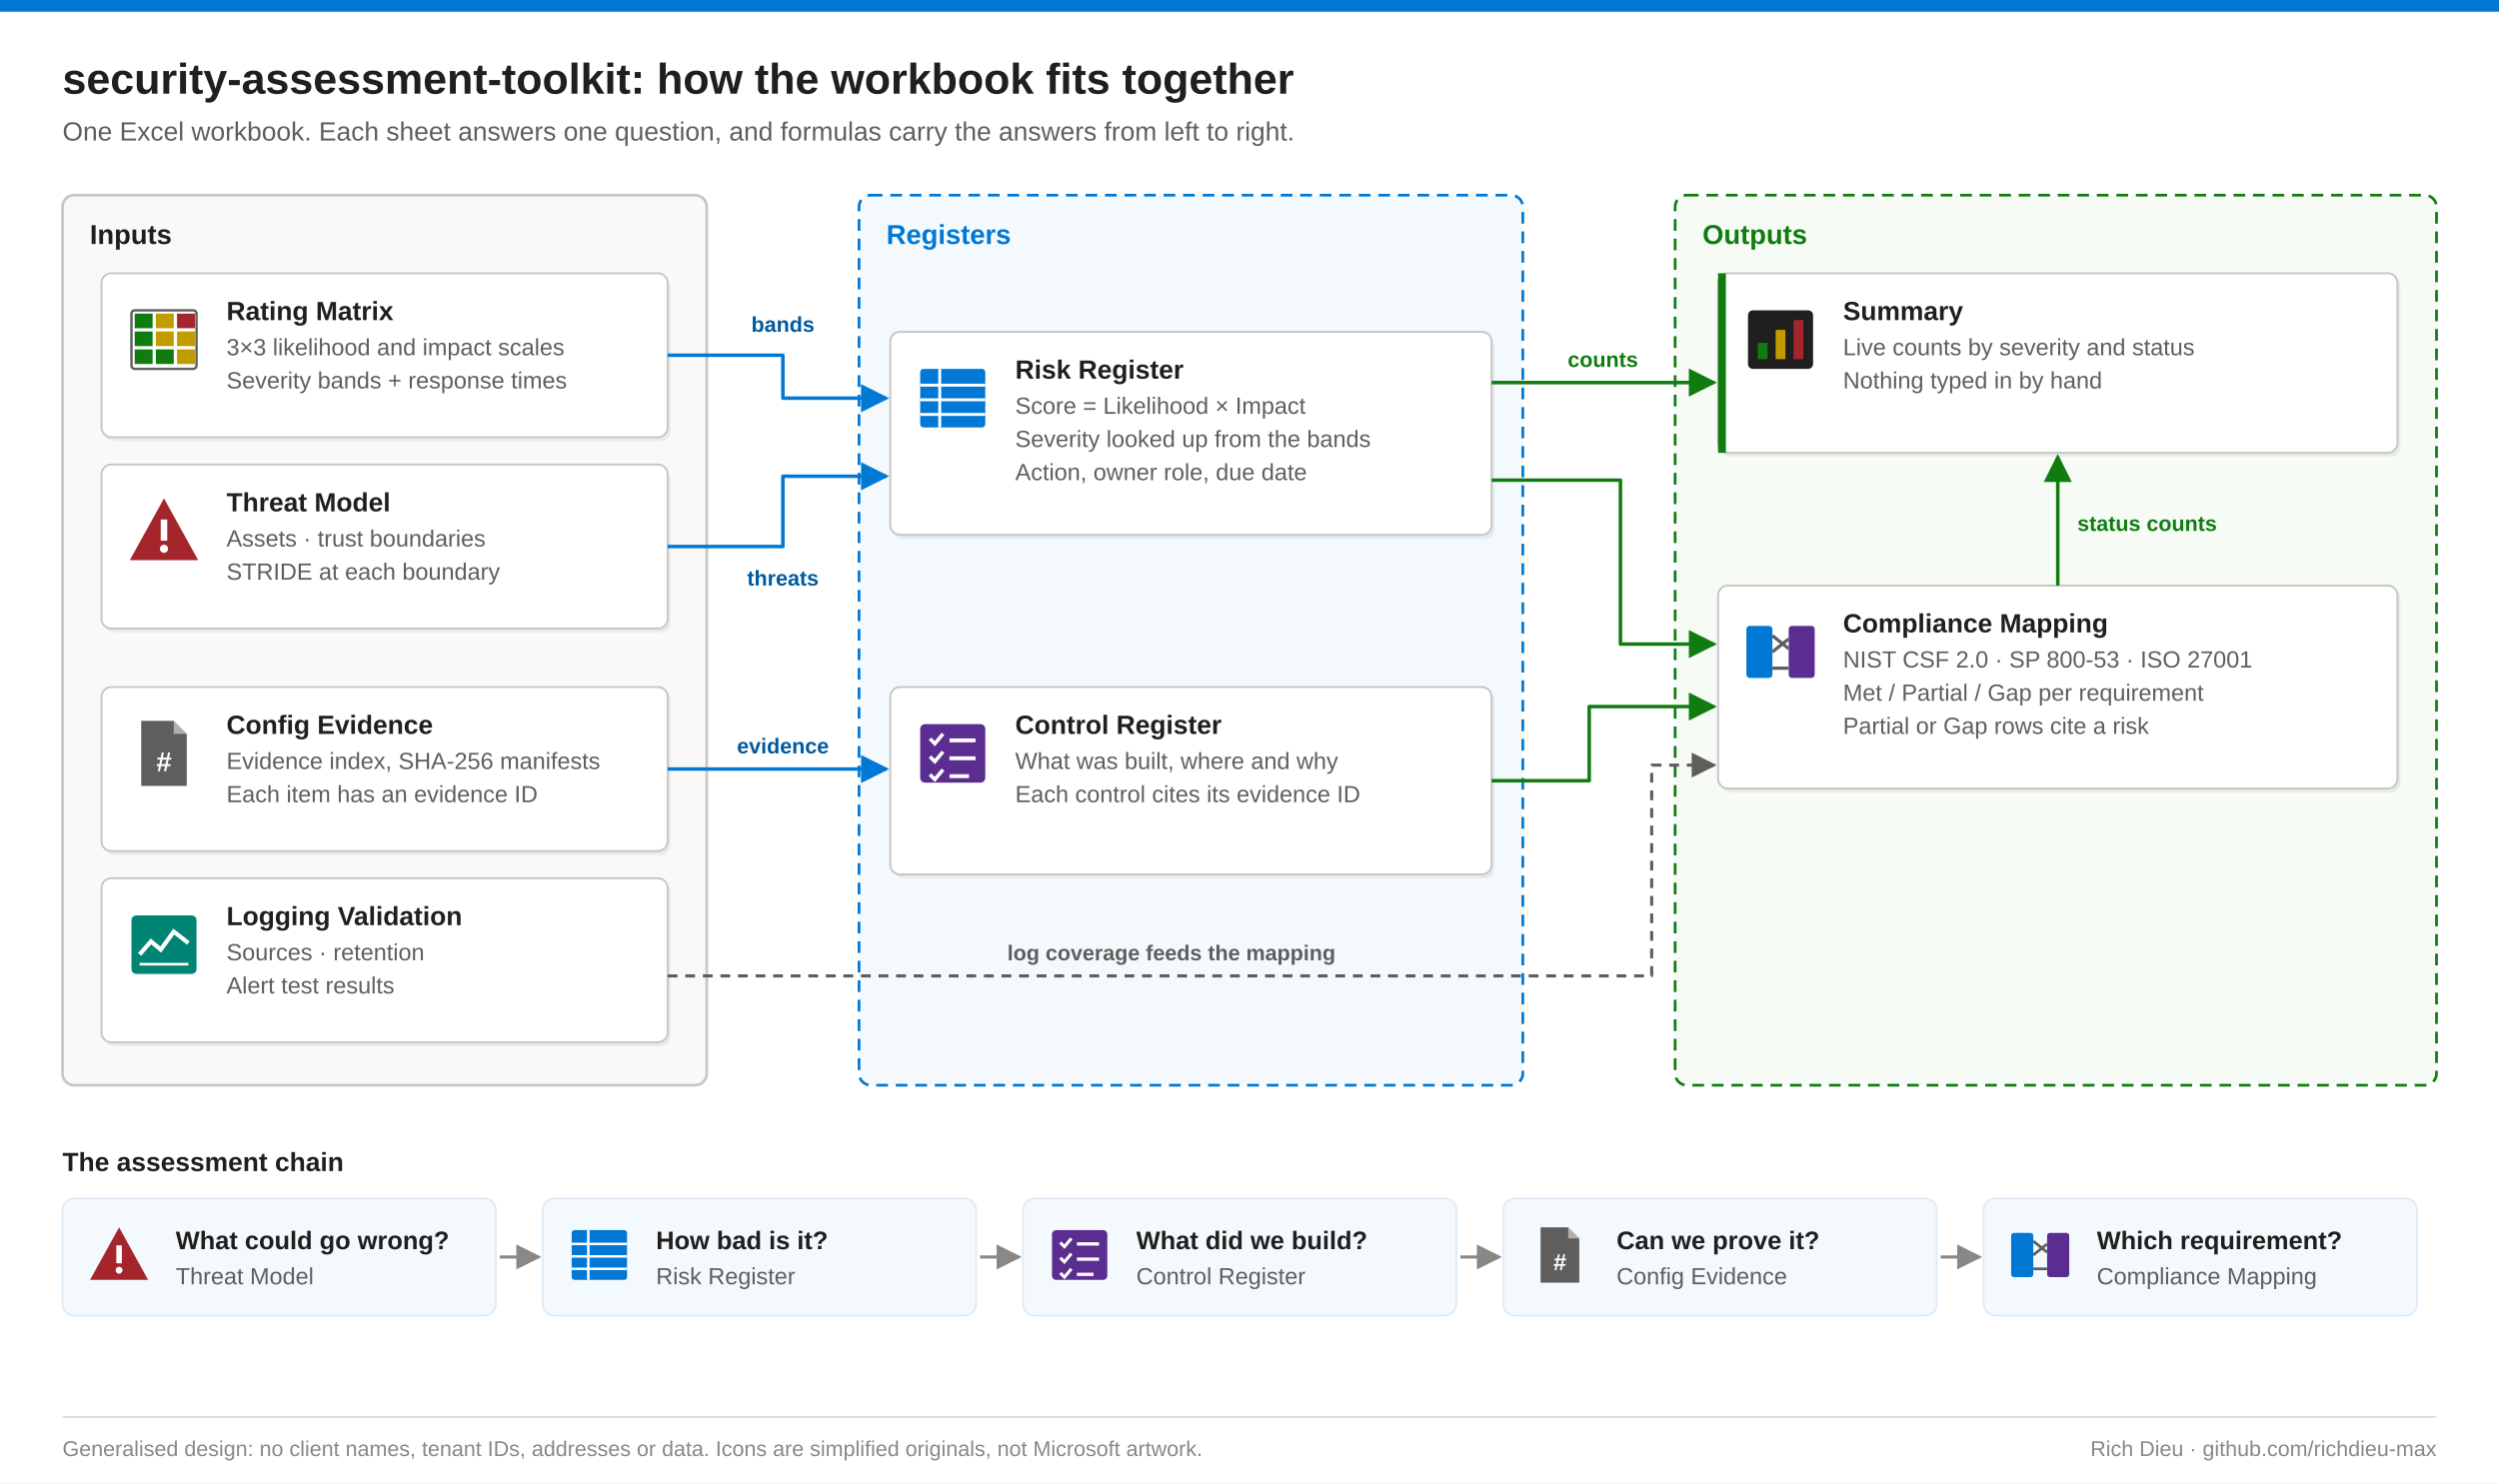
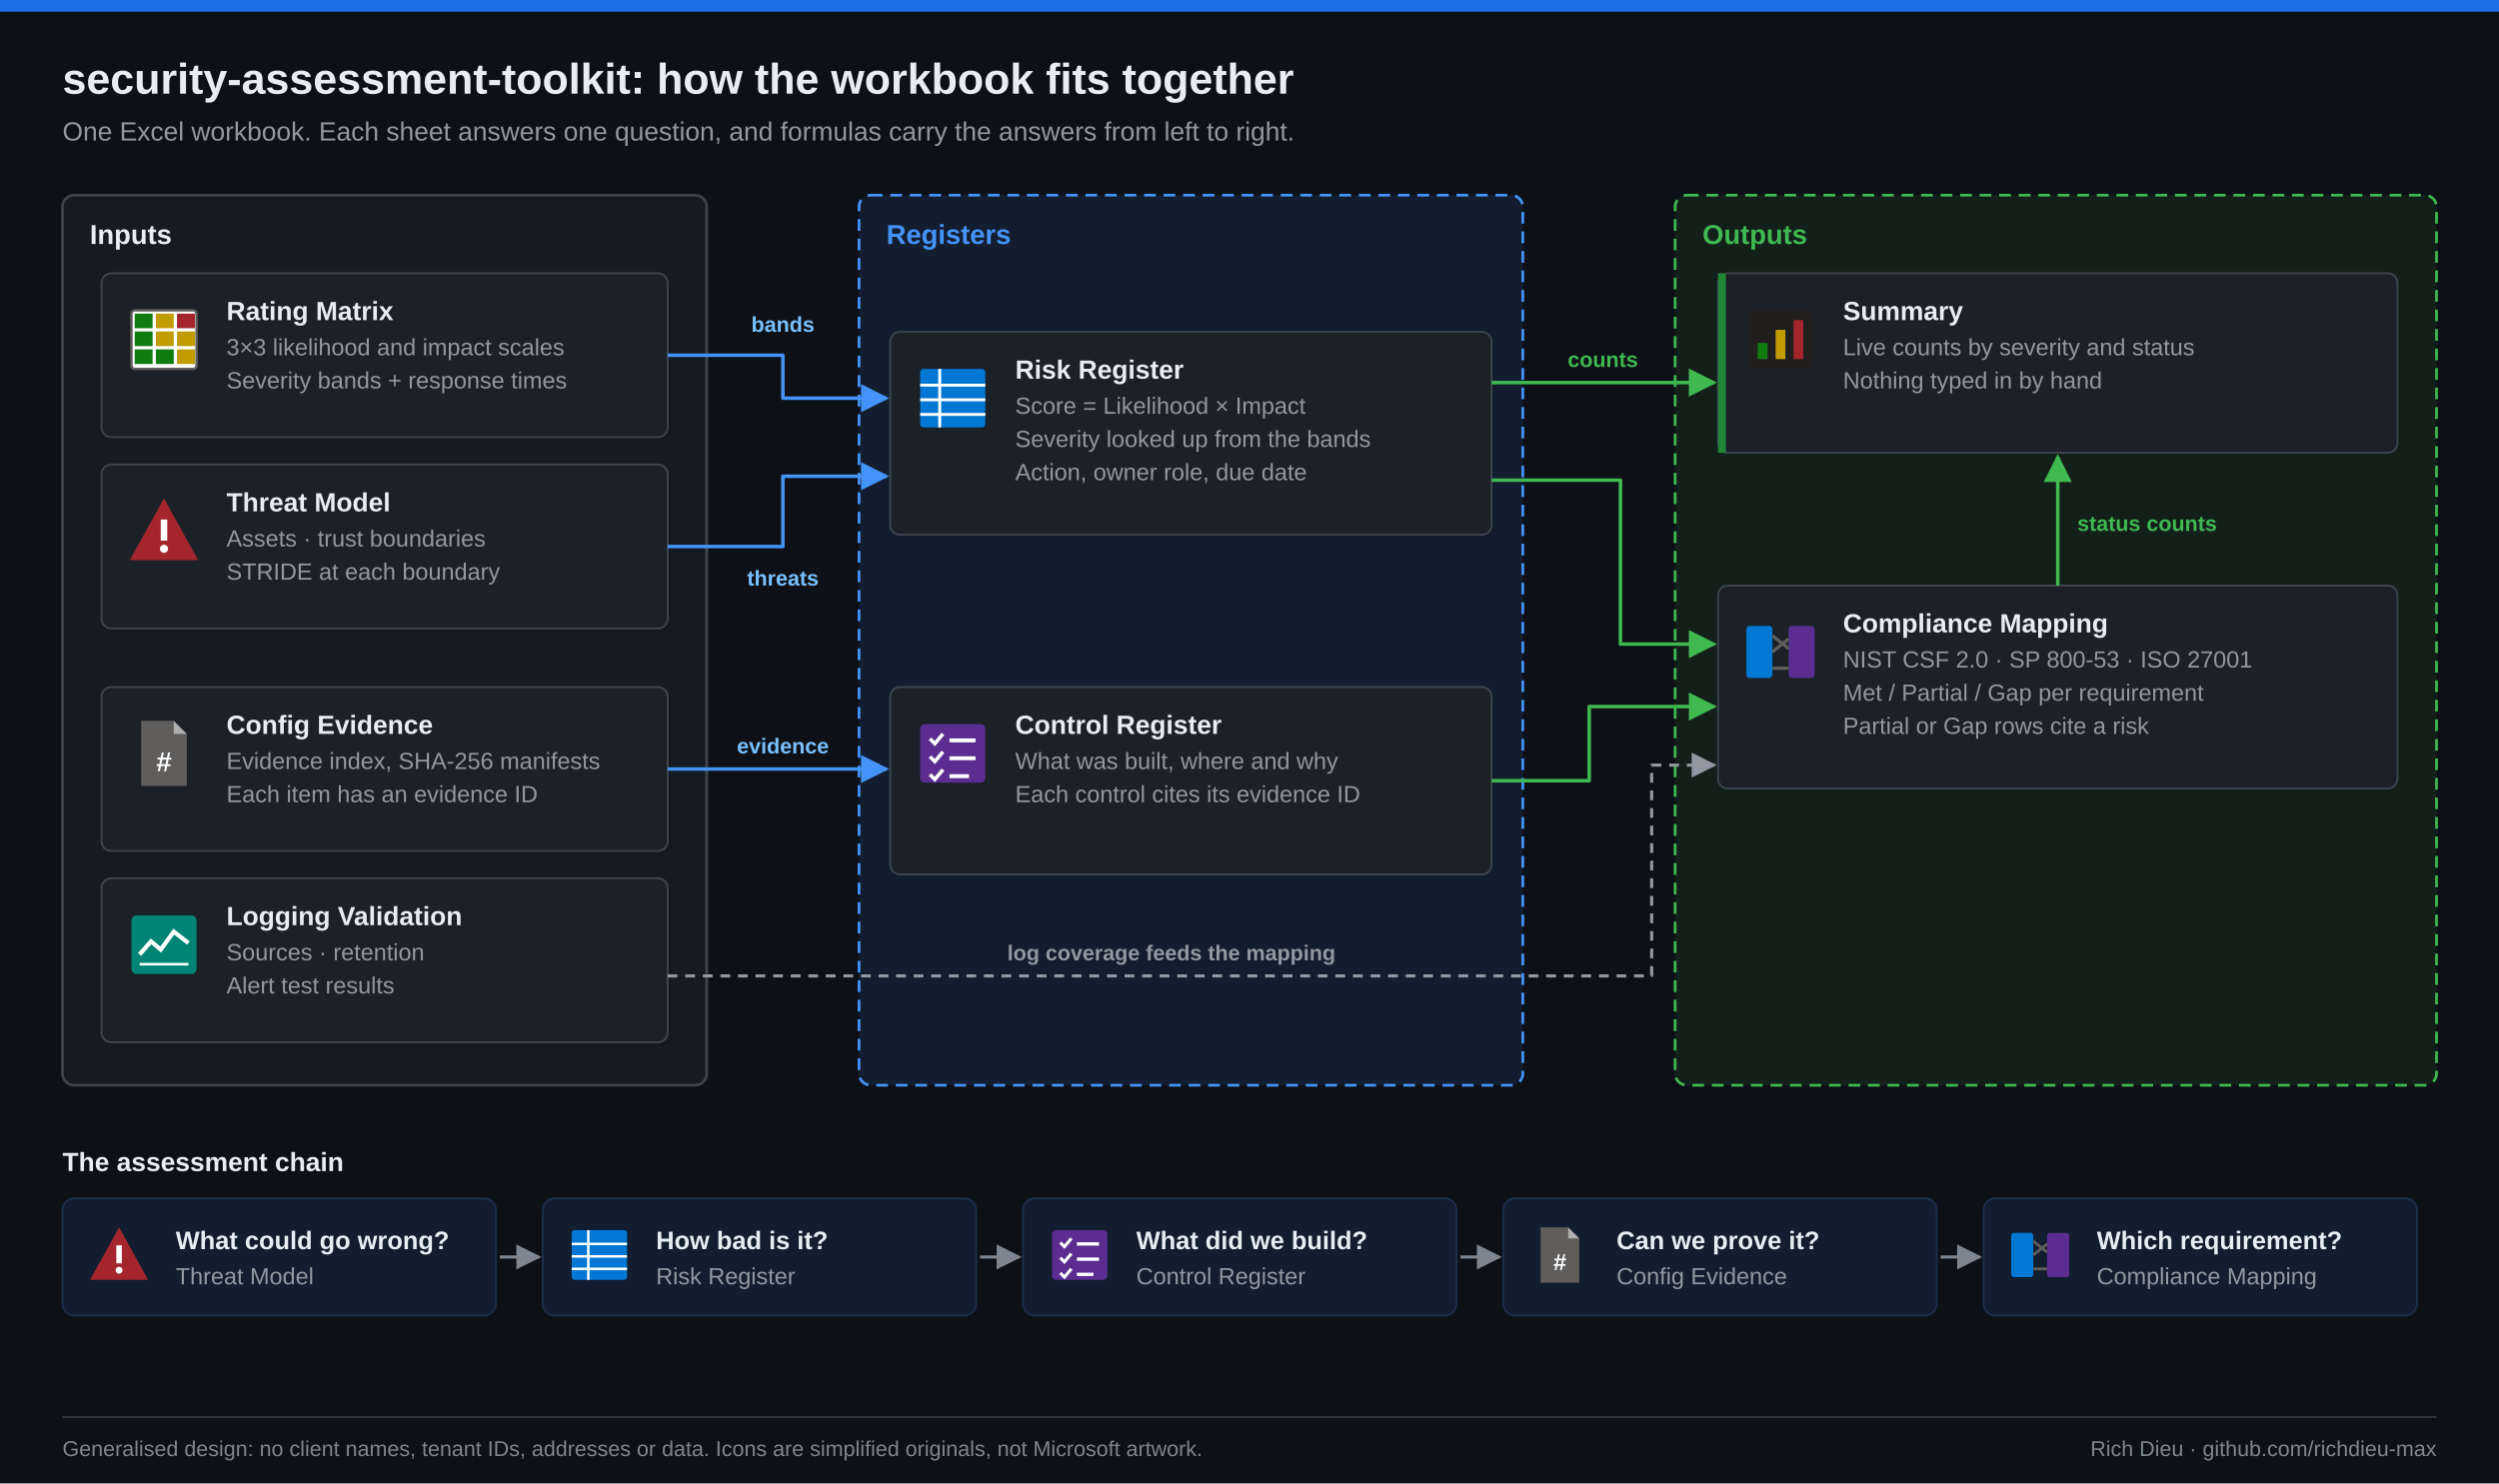
<svg xmlns="http://www.w3.org/2000/svg" viewBox="0 0 1280 760" width="1280" height="760" role="img" aria-label="security-assessment-toolkit: how the workbook fits together">
  <defs>
    <marker id="m8A8886" viewBox="0 0 10 10" refX="9" refY="5" markerWidth="8" markerHeight="8" orient="auto">
-       <path d="M0,0 L10,5 L0,10 z" fill="#8A8886" />
+       <path d="M0,0 L10,5 L0,10 z" fill="#7D8590" />
    </marker>
    <marker id="m8A8886s" viewBox="0 0 10 10" refX="1" refY="5" markerWidth="8" markerHeight="8" orient="auto">
-       <path d="M10,0 L0,5 L10,10 z" fill="#8A8886" />
+       <path d="M10,0 L0,5 L10,10 z" fill="#7D8590" />
    </marker>
    <marker id="m0078D4" viewBox="0 0 10 10" refX="9" refY="5" markerWidth="8" markerHeight="8" orient="auto">
-       <path d="M0,0 L10,5 L0,10 z" fill="#0078D4" />
+       <path d="M0,0 L10,5 L0,10 z" fill="#4493F8" />
    </marker>
    <marker id="m0078D4s" viewBox="0 0 10 10" refX="1" refY="5" markerWidth="8" markerHeight="8" orient="auto">
-       <path d="M10,0 L0,5 L10,10 z" fill="#0078D4" />
+       <path d="M10,0 L0,5 L10,10 z" fill="#4493F8" />
    </marker>
    <marker id="m107C10" viewBox="0 0 10 10" refX="9" refY="5" markerWidth="8" markerHeight="8" orient="auto">
-       <path d="M0,0 L10,5 L0,10 z" fill="#107C10" />
+       <path d="M0,0 L10,5 L0,10 z" fill="#3FB950" />
    </marker>
    <marker id="m107C10s" viewBox="0 0 10 10" refX="1" refY="5" markerWidth="8" markerHeight="8" orient="auto">
-       <path d="M10,0 L0,5 L10,10 z" fill="#107C10" />
+       <path d="M10,0 L0,5 L10,10 z" fill="#3FB950" />
    </marker>
    <marker id="m605E5C" viewBox="0 0 10 10" refX="9" refY="5" markerWidth="8" markerHeight="8" orient="auto">
-       <path d="M0,0 L10,5 L0,10 z" fill="#605E5C" />
+       <path d="M0,0 L10,5 L0,10 z" fill="#9198A1" />
    </marker>
    <marker id="m605E5Cs" viewBox="0 0 10 10" refX="1" refY="5" markerWidth="8" markerHeight="8" orient="auto">
-       <path d="M10,0 L0,5 L10,10 z" fill="#605E5C" />
+       <path d="M10,0 L0,5 L10,10 z" fill="#9198A1" />
    </marker>
  </defs>
-   <rect width="1280" height="760" fill="#fff" />
-   <rect x="0" y="0" width="1280" height="6" fill="#0078D4" />
-   <text x="32" y="48" font-family="'Segoe UI', 'Segoe UI Web', -apple-system, BlinkMacSystemFont, 'Helvetica Neue', Arial, sans-serif" font-size="22" font-weight="600" fill="#201F1E">security-assessment-toolkit: how the workbook fits together</text>
-   <text x="32" y="72" font-family="'Segoe UI', 'Segoe UI Web', -apple-system, BlinkMacSystemFont, 'Helvetica Neue', Arial, sans-serif" font-size="13.5" fill="#605E5C">One Excel workbook. Each sheet answers one question, and formulas carry the answers from left to right.</text>
-   <rect x="32" y="100" width="330" height="456" rx="6" fill="#FAF9F8" stroke="#C8C6C4" stroke-width="1.4" />
-   <text x="46" y="125" font-family="'Segoe UI', 'Segoe UI Web', -apple-system, BlinkMacSystemFont, 'Helvetica Neue', Arial, sans-serif" font-size="14" font-weight="600" fill="#201F1E" text-anchor="start">Inputs</text>
-   <rect x="440" y="100" width="340" height="456" rx="6" fill="#F3F9FD" stroke="#0078D4" stroke-width="1.4" stroke-dasharray="6 4" />
-   <text x="454" y="125" font-family="'Segoe UI', 'Segoe UI Web', -apple-system, BlinkMacSystemFont, 'Helvetica Neue', Arial, sans-serif" font-size="14" font-weight="600" fill="#0078D4" text-anchor="start">Registers</text>
-   <rect x="858" y="100" width="390" height="456" rx="6" fill="#F6FBF6" stroke="#107C10" stroke-width="1.4" stroke-dasharray="6 4" />
-   <text x="872" y="125" font-family="'Segoe UI', 'Segoe UI Web', -apple-system, BlinkMacSystemFont, 'Helvetica Neue', Arial, sans-serif" font-size="14" font-weight="600" fill="#107C10" text-anchor="start">Outputs</text>
+   <rect width="1280" height="760" fill="#0D1117" />
+   <rect x="0" y="0" width="1280" height="6" fill="#1F6FEB" />
+   <text x="32" y="48" font-family="'Segoe UI', 'Segoe UI Web', -apple-system, BlinkMacSystemFont, 'Helvetica Neue', Arial, sans-serif" font-size="22" font-weight="600" fill="#E6EDF3">security-assessment-toolkit: how the workbook fits together</text>
+   <text x="32" y="72" font-family="'Segoe UI', 'Segoe UI Web', -apple-system, BlinkMacSystemFont, 'Helvetica Neue', Arial, sans-serif" font-size="13.5" fill="#9198A1">One Excel workbook. Each sheet answers one question, and formulas carry the answers from left to right.</text>
+   <rect x="32" y="100" width="330" height="456" rx="6" fill="#151B23" stroke="#3D444D" stroke-width="1.4" />
+   <text x="46" y="125" font-family="'Segoe UI', 'Segoe UI Web', -apple-system, BlinkMacSystemFont, 'Helvetica Neue', Arial, sans-serif" font-size="14" font-weight="600" fill="#E6EDF3" text-anchor="start">Inputs</text>
+   <rect x="440" y="100" width="340" height="456" rx="6" fill="#121D2F" stroke="#4493F8" stroke-width="1.4" stroke-dasharray="6 4" />
+   <text x="454" y="125" font-family="'Segoe UI', 'Segoe UI Web', -apple-system, BlinkMacSystemFont, 'Helvetica Neue', Arial, sans-serif" font-size="14" font-weight="600" fill="#4493F8" text-anchor="start">Registers</text>
+   <rect x="858" y="100" width="390" height="456" rx="6" fill="#13201A" stroke="#3FB950" stroke-width="1.4" stroke-dasharray="6 4" />
+   <text x="872" y="125" font-family="'Segoe UI', 'Segoe UI Web', -apple-system, BlinkMacSystemFont, 'Helvetica Neue', Arial, sans-serif" font-size="14" font-weight="600" fill="#3FB950" text-anchor="start">Outputs</text>
  <rect x="53.5" y="142" width="290" height="84" rx="5" fill="#000" opacity="0.06" />
-   <rect x="52" y="140" width="290" height="84" rx="5" fill="#fff" stroke="#C8C6C4" stroke-width="1" />
+   <rect x="52" y="140" width="290" height="84" rx="5" fill="#1C2128" stroke="#3D444D" stroke-width="1" />
  <rect x="53.5" y="240" width="290" height="84" rx="5" fill="#000" opacity="0.06" />
-   <rect x="52" y="238" width="290" height="84" rx="5" fill="#fff" stroke="#C8C6C4" stroke-width="1" />
+   <rect x="52" y="238" width="290" height="84" rx="5" fill="#1C2128" stroke="#3D444D" stroke-width="1" />
  <rect x="53.5" y="354" width="290" height="84" rx="5" fill="#000" opacity="0.06" />
-   <rect x="52" y="352" width="290" height="84" rx="5" fill="#fff" stroke="#C8C6C4" stroke-width="1" />
+   <rect x="52" y="352" width="290" height="84" rx="5" fill="#1C2128" stroke="#3D444D" stroke-width="1" />
  <rect x="53.5" y="452" width="290" height="84" rx="5" fill="#000" opacity="0.06" />
-   <rect x="52" y="450" width="290" height="84" rx="5" fill="#fff" stroke="#C8C6C4" stroke-width="1" />
+   <rect x="52" y="450" width="290" height="84" rx="5" fill="#1C2128" stroke="#3D444D" stroke-width="1" />
  <rect x="457.5" y="172" width="308" height="104" rx="5" fill="#000" opacity="0.06" />
-   <rect x="456" y="170" width="308" height="104" rx="5" fill="#fff" stroke="#C8C6C4" stroke-width="1" />
+   <rect x="456" y="170" width="308" height="104" rx="5" fill="#1C2128" stroke="#3D444D" stroke-width="1" />
  <rect x="457.5" y="354" width="308" height="96" rx="5" fill="#000" opacity="0.06" />
-   <rect x="456" y="352" width="308" height="96" rx="5" fill="#fff" stroke="#C8C6C4" stroke-width="1" />
+   <rect x="456" y="352" width="308" height="96" rx="5" fill="#1C2128" stroke="#3D444D" stroke-width="1" />
  <rect x="881.5" y="142" width="348" height="92" rx="5" fill="#000" opacity="0.06" />
-   <rect x="880" y="140" width="348" height="92" rx="5" fill="#fff" stroke="#C8C6C4" stroke-width="1" />
-   <rect x="880" y="140" width="4" height="92" rx="0" fill="#107C10" />
+   <rect x="880" y="140" width="348" height="92" rx="5" fill="#1C2128" stroke="#3D444D" stroke-width="1" />
+   <rect x="880" y="140" width="4" height="92" rx="0" fill="#238636" />
  <rect x="881.5" y="302" width="348" height="104" rx="5" fill="#000" opacity="0.06" />
-   <rect x="880" y="300" width="348" height="104" rx="5" fill="#fff" stroke="#C8C6C4" stroke-width="1" />
-   <path d="M342,182 L401,182 L401,204 L454,204" fill="none" stroke="#0078D4" stroke-width="1.8" marker-end="url(#m0078D4)" stroke-linejoin="round" />
-   <path d="M342,280 L401,280 L401,244 L454,244" fill="none" stroke="#0078D4" stroke-width="1.8" marker-end="url(#m0078D4)" stroke-linejoin="round" />
-   <path d="M342,394 L454,394" fill="none" stroke="#0078D4" stroke-width="1.8" marker-end="url(#m0078D4)" stroke-linejoin="round" />
-   <path d="M764,196 L878,196" fill="none" stroke="#107C10" stroke-width="1.8" marker-end="url(#m107C10)" stroke-linejoin="round" />
-   <path d="M764,246 L830,246 L830,330 L878,330" fill="none" stroke="#107C10" stroke-width="1.8" marker-end="url(#m107C10)" stroke-linejoin="round" />
-   <path d="M764,400 L814,400 L814,362 L878,362" fill="none" stroke="#107C10" stroke-width="1.8" marker-end="url(#m107C10)" stroke-linejoin="round" />
-   <path d="M342,500 L846,500 L846,392 L878,392" fill="none" stroke="#605E5C" stroke-width="1.6" stroke-dasharray="5 4" marker-end="url(#m605E5C)" stroke-linejoin="round" />
-   <path d="M1054,300 L1054,234" fill="none" stroke="#107C10" stroke-width="1.8" marker-end="url(#m107C10)" stroke-linejoin="round" />
-   <rect x="32" y="614" width="222" height="60" rx="6" fill="#F3F9FD" stroke="#DEECF9" stroke-width="1" />
-   <path d="M256,644 L276,644" fill="none" stroke="#8A8886" stroke-width="1.6" marker-end="url(#m8A8886)" stroke-linejoin="round" />
-   <rect x="278" y="614" width="222" height="60" rx="6" fill="#F3F9FD" stroke="#DEECF9" stroke-width="1" />
-   <path d="M502,644 L522,644" fill="none" stroke="#8A8886" stroke-width="1.6" marker-end="url(#m8A8886)" stroke-linejoin="round" />
-   <rect x="524" y="614" width="222" height="60" rx="6" fill="#F3F9FD" stroke="#DEECF9" stroke-width="1" />
-   <path d="M748,644 L768,644" fill="none" stroke="#8A8886" stroke-width="1.6" marker-end="url(#m8A8886)" stroke-linejoin="round" />
-   <rect x="770" y="614" width="222" height="60" rx="6" fill="#F3F9FD" stroke="#DEECF9" stroke-width="1" />
-   <path d="M994,644 L1014,644" fill="none" stroke="#8A8886" stroke-width="1.6" marker-end="url(#m8A8886)" stroke-linejoin="round" />
-   <rect x="1016" y="614" width="222" height="60" rx="6" fill="#F3F9FD" stroke="#DEECF9" stroke-width="1" />
+   <rect x="880" y="300" width="348" height="104" rx="5" fill="#1C2128" stroke="#3D444D" stroke-width="1" />
+   <path d="M342,182 L401,182 L401,204 L454,204" fill="none" stroke="#4493F8" stroke-width="1.8" marker-end="url(#m0078D4)" stroke-linejoin="round" />
+   <path d="M342,280 L401,280 L401,244 L454,244" fill="none" stroke="#4493F8" stroke-width="1.8" marker-end="url(#m0078D4)" stroke-linejoin="round" />
+   <path d="M342,394 L454,394" fill="none" stroke="#4493F8" stroke-width="1.8" marker-end="url(#m0078D4)" stroke-linejoin="round" />
+   <path d="M764,196 L878,196" fill="none" stroke="#3FB950" stroke-width="1.8" marker-end="url(#m107C10)" stroke-linejoin="round" />
+   <path d="M764,246 L830,246 L830,330 L878,330" fill="none" stroke="#3FB950" stroke-width="1.8" marker-end="url(#m107C10)" stroke-linejoin="round" />
+   <path d="M764,400 L814,400 L814,362 L878,362" fill="none" stroke="#3FB950" stroke-width="1.8" marker-end="url(#m107C10)" stroke-linejoin="round" />
+   <path d="M342,500 L846,500 L846,392 L878,392" fill="none" stroke="#9198A1" stroke-width="1.6" stroke-dasharray="5 4" marker-end="url(#m605E5C)" stroke-linejoin="round" />
+   <path d="M1054,300 L1054,234" fill="none" stroke="#3FB950" stroke-width="1.8" marker-end="url(#m107C10)" stroke-linejoin="round" />
+   <rect x="32" y="614" width="222" height="60" rx="6" fill="#121D2F" stroke="#1A2E4A" stroke-width="1" />
+   <path d="M256,644 L276,644" fill="none" stroke="#7D8590" stroke-width="1.6" marker-end="url(#m8A8886)" stroke-linejoin="round" />
+   <rect x="278" y="614" width="222" height="60" rx="6" fill="#121D2F" stroke="#1A2E4A" stroke-width="1" />
+   <path d="M502,644 L522,644" fill="none" stroke="#7D8590" stroke-width="1.6" marker-end="url(#m8A8886)" stroke-linejoin="round" />
+   <rect x="524" y="614" width="222" height="60" rx="6" fill="#121D2F" stroke="#1A2E4A" stroke-width="1" />
+   <path d="M748,644 L768,644" fill="none" stroke="#7D8590" stroke-width="1.6" marker-end="url(#m8A8886)" stroke-linejoin="round" />
+   <rect x="770" y="614" width="222" height="60" rx="6" fill="#121D2F" stroke="#1A2E4A" stroke-width="1" />
+   <path d="M994,644 L1014,644" fill="none" stroke="#7D8590" stroke-width="1.6" marker-end="url(#m8A8886)" stroke-linejoin="round" />
+   <rect x="1016" y="614" width="222" height="60" rx="6" fill="#121D2F" stroke="#1A2E4A" stroke-width="1" />
  <g transform="translate(64,154) scale(0.8333)">
    <rect x="4" y="6" width="40" height="36" rx="2" fill="#fff" stroke="#605E5C" stroke-width="1.5" />
    <rect x="6" y="8" width="11" height="9" fill="#107C10" />
    <rect x="19" y="8" width="11" height="9" fill="#C19C00" />
    <rect x="32" y="8" width="11" height="9" fill="#A4262C" />
    <rect x="6" y="19" width="11" height="9" fill="#107C10" />
    <rect x="19" y="19" width="11" height="9" fill="#C19C00" />
    <rect x="32" y="19" width="11" height="9" fill="#C19C00" />
    <rect x="6" y="30" width="11" height="9" fill="#107C10" />
    <rect x="19" y="30" width="11" height="9" fill="#107C10" />
    <rect x="32" y="30" width="11" height="9" fill="#C19C00" />
  </g>
-   <text x="116" y="164" font-family="'Segoe UI', 'Segoe UI Web', -apple-system, BlinkMacSystemFont, 'Helvetica Neue', Arial, sans-serif" font-size="13.5" font-weight="600" fill="#201F1E" text-anchor="start">Rating Matrix</text>
-   <text x="116" y="182" font-family="'Segoe UI', 'Segoe UI Web', -apple-system, BlinkMacSystemFont, 'Helvetica Neue', Arial, sans-serif" font-size="12" font-weight="400" fill="#605E5C" text-anchor="start">3×3 likelihood and impact scales</text>
-   <text x="116" y="199" font-family="'Segoe UI', 'Segoe UI Web', -apple-system, BlinkMacSystemFont, 'Helvetica Neue', Arial, sans-serif" font-size="12" font-weight="400" fill="#605E5C" text-anchor="start">Severity bands + response times</text>
+   <text x="116" y="164" font-family="'Segoe UI', 'Segoe UI Web', -apple-system, BlinkMacSystemFont, 'Helvetica Neue', Arial, sans-serif" font-size="13.5" font-weight="600" fill="#E6EDF3" text-anchor="start">Rating Matrix</text>
+   <text x="116" y="182" font-family="'Segoe UI', 'Segoe UI Web', -apple-system, BlinkMacSystemFont, 'Helvetica Neue', Arial, sans-serif" font-size="12" font-weight="400" fill="#9198A1" text-anchor="start">3×3 likelihood and impact scales</text>
+   <text x="116" y="199" font-family="'Segoe UI', 'Segoe UI Web', -apple-system, BlinkMacSystemFont, 'Helvetica Neue', Arial, sans-serif" font-size="12" font-weight="400" fill="#9198A1" text-anchor="start">Severity bands + response times</text>
  <g transform="translate(64,252) scale(0.8333)">
    <path d="M24 4 L45 42 H3 Z" fill="#A4262C" />
    <rect x="22" y="17" width="4" height="13" fill="#fff" />
    <circle cx="24" cy="35" r="2.5" fill="#fff" />
  </g>
-   <text x="116" y="262" font-family="'Segoe UI', 'Segoe UI Web', -apple-system, BlinkMacSystemFont, 'Helvetica Neue', Arial, sans-serif" font-size="13.5" font-weight="600" fill="#201F1E" text-anchor="start">Threat Model</text>
-   <text x="116" y="280" font-family="'Segoe UI', 'Segoe UI Web', -apple-system, BlinkMacSystemFont, 'Helvetica Neue', Arial, sans-serif" font-size="12" font-weight="400" fill="#605E5C" text-anchor="start">Assets · trust boundaries</text>
-   <text x="116" y="297" font-family="'Segoe UI', 'Segoe UI Web', -apple-system, BlinkMacSystemFont, 'Helvetica Neue', Arial, sans-serif" font-size="12" font-weight="400" fill="#605E5C" text-anchor="start">STRIDE at each boundary</text>
+   <text x="116" y="262" font-family="'Segoe UI', 'Segoe UI Web', -apple-system, BlinkMacSystemFont, 'Helvetica Neue', Arial, sans-serif" font-size="13.5" font-weight="600" fill="#E6EDF3" text-anchor="start">Threat Model</text>
+   <text x="116" y="280" font-family="'Segoe UI', 'Segoe UI Web', -apple-system, BlinkMacSystemFont, 'Helvetica Neue', Arial, sans-serif" font-size="12" font-weight="400" fill="#9198A1" text-anchor="start">Assets · trust boundaries</text>
+   <text x="116" y="297" font-family="'Segoe UI', 'Segoe UI Web', -apple-system, BlinkMacSystemFont, 'Helvetica Neue', Arial, sans-serif" font-size="12" font-weight="400" fill="#9198A1" text-anchor="start">STRIDE at each boundary</text>
  <g transform="translate(64,366) scale(0.8333)">
    <path d="M10 4 h20 l8 8 v32 h-28 Z" fill="#605E5C" />
    <path d="M30 4 v8 h8" fill="#fff" opacity=".5" />
    <text x="24" y="35" font-family="Arial" font-weight="700" font-size="17" fill="#fff" text-anchor="middle">#</text>
  </g>
-   <text x="116" y="376" font-family="'Segoe UI', 'Segoe UI Web', -apple-system, BlinkMacSystemFont, 'Helvetica Neue', Arial, sans-serif" font-size="13.5" font-weight="600" fill="#201F1E" text-anchor="start">Config Evidence</text>
-   <text x="116" y="394" font-family="'Segoe UI', 'Segoe UI Web', -apple-system, BlinkMacSystemFont, 'Helvetica Neue', Arial, sans-serif" font-size="12" font-weight="400" fill="#605E5C" text-anchor="start">Evidence index, SHA-256 manifests</text>
-   <text x="116" y="411" font-family="'Segoe UI', 'Segoe UI Web', -apple-system, BlinkMacSystemFont, 'Helvetica Neue', Arial, sans-serif" font-size="12" font-weight="400" fill="#605E5C" text-anchor="start">Each item has an evidence ID</text>
+   <text x="116" y="376" font-family="'Segoe UI', 'Segoe UI Web', -apple-system, BlinkMacSystemFont, 'Helvetica Neue', Arial, sans-serif" font-size="13.5" font-weight="600" fill="#E6EDF3" text-anchor="start">Config Evidence</text>
+   <text x="116" y="394" font-family="'Segoe UI', 'Segoe UI Web', -apple-system, BlinkMacSystemFont, 'Helvetica Neue', Arial, sans-serif" font-size="12" font-weight="400" fill="#9198A1" text-anchor="start">Evidence index, SHA-256 manifests</text>
+   <text x="116" y="411" font-family="'Segoe UI', 'Segoe UI Web', -apple-system, BlinkMacSystemFont, 'Helvetica Neue', Arial, sans-serif" font-size="12" font-weight="400" fill="#9198A1" text-anchor="start">Each item has an evidence ID</text>
  <g transform="translate(64,464) scale(0.8333)">
    <rect x="4" y="6" width="40" height="36" rx="3" fill="#008575" />
    <path d="M9 30 l7 -8 6 5 8 -11 9 7" stroke="#fff" stroke-width="2.6" fill="none" />
    <path d="M9 36 h30" stroke="#fff" stroke-width="1.6" />
  </g>
-   <text x="116" y="474" font-family="'Segoe UI', 'Segoe UI Web', -apple-system, BlinkMacSystemFont, 'Helvetica Neue', Arial, sans-serif" font-size="13.5" font-weight="600" fill="#201F1E" text-anchor="start">Logging Validation</text>
-   <text x="116" y="492" font-family="'Segoe UI', 'Segoe UI Web', -apple-system, BlinkMacSystemFont, 'Helvetica Neue', Arial, sans-serif" font-size="12" font-weight="400" fill="#605E5C" text-anchor="start">Sources · retention</text>
-   <text x="116" y="509" font-family="'Segoe UI', 'Segoe UI Web', -apple-system, BlinkMacSystemFont, 'Helvetica Neue', Arial, sans-serif" font-size="12" font-weight="400" fill="#605E5C" text-anchor="start">Alert test results</text>
+   <text x="116" y="474" font-family="'Segoe UI', 'Segoe UI Web', -apple-system, BlinkMacSystemFont, 'Helvetica Neue', Arial, sans-serif" font-size="13.5" font-weight="600" fill="#E6EDF3" text-anchor="start">Logging Validation</text>
+   <text x="116" y="492" font-family="'Segoe UI', 'Segoe UI Web', -apple-system, BlinkMacSystemFont, 'Helvetica Neue', Arial, sans-serif" font-size="12" font-weight="400" fill="#9198A1" text-anchor="start">Sources · retention</text>
+   <text x="116" y="509" font-family="'Segoe UI', 'Segoe UI Web', -apple-system, BlinkMacSystemFont, 'Helvetica Neue', Arial, sans-serif" font-size="12" font-weight="400" fill="#9198A1" text-anchor="start">Alert test results</text>
  <g transform="translate(468,184) scale(0.8333)">
    <rect x="4" y="6" width="40" height="36" rx="2" fill="#0078D4" />
    <path d="M4 16 h40 M4 25 h40 M4 34 h40 M16 6 v36" stroke="#fff" stroke-width="1.8" />
  </g>
-   <text x="520" y="194" font-family="'Segoe UI', 'Segoe UI Web', -apple-system, BlinkMacSystemFont, 'Helvetica Neue', Arial, sans-serif" font-size="13.5" font-weight="600" fill="#201F1E" text-anchor="start">Risk Register</text>
-   <text x="520" y="212" font-family="'Segoe UI', 'Segoe UI Web', -apple-system, BlinkMacSystemFont, 'Helvetica Neue', Arial, sans-serif" font-size="12" font-weight="400" fill="#605E5C" text-anchor="start">Score = Likelihood × Impact</text>
-   <text x="520" y="229" font-family="'Segoe UI', 'Segoe UI Web', -apple-system, BlinkMacSystemFont, 'Helvetica Neue', Arial, sans-serif" font-size="12" font-weight="400" fill="#605E5C" text-anchor="start">Severity looked up from the bands</text>
-   <text x="520" y="246" font-family="'Segoe UI', 'Segoe UI Web', -apple-system, BlinkMacSystemFont, 'Helvetica Neue', Arial, sans-serif" font-size="12" font-weight="400" fill="#605E5C" text-anchor="start">Action, owner role, due date</text>
+   <text x="520" y="194" font-family="'Segoe UI', 'Segoe UI Web', -apple-system, BlinkMacSystemFont, 'Helvetica Neue', Arial, sans-serif" font-size="13.5" font-weight="600" fill="#E6EDF3" text-anchor="start">Risk Register</text>
+   <text x="520" y="212" font-family="'Segoe UI', 'Segoe UI Web', -apple-system, BlinkMacSystemFont, 'Helvetica Neue', Arial, sans-serif" font-size="12" font-weight="400" fill="#9198A1" text-anchor="start">Score = Likelihood × Impact</text>
+   <text x="520" y="229" font-family="'Segoe UI', 'Segoe UI Web', -apple-system, BlinkMacSystemFont, 'Helvetica Neue', Arial, sans-serif" font-size="12" font-weight="400" fill="#9198A1" text-anchor="start">Severity looked up from the bands</text>
+   <text x="520" y="246" font-family="'Segoe UI', 'Segoe UI Web', -apple-system, BlinkMacSystemFont, 'Helvetica Neue', Arial, sans-serif" font-size="12" font-weight="400" fill="#9198A1" text-anchor="start">Action, owner role, due date</text>
  <g transform="translate(468,366) scale(0.8333)">
    <rect x="4" y="6" width="40" height="36" rx="3" fill="#5C2D91" />
    <path d="M10 15 l3 3 5-6 M10 26 l3 3 5-6 M10 37 l3 3 5-6" stroke="#fff" stroke-width="2.2" fill="none" />
    <path d="M22 16 h16 M22 27 h16 M22 38 h12" stroke="#fff" stroke-width="2.4" />
  </g>
-   <text x="520" y="376" font-family="'Segoe UI', 'Segoe UI Web', -apple-system, BlinkMacSystemFont, 'Helvetica Neue', Arial, sans-serif" font-size="13.5" font-weight="600" fill="#201F1E" text-anchor="start">Control Register</text>
-   <text x="520" y="394" font-family="'Segoe UI', 'Segoe UI Web', -apple-system, BlinkMacSystemFont, 'Helvetica Neue', Arial, sans-serif" font-size="12" font-weight="400" fill="#605E5C" text-anchor="start">What was built, where and why</text>
-   <text x="520" y="411" font-family="'Segoe UI', 'Segoe UI Web', -apple-system, BlinkMacSystemFont, 'Helvetica Neue', Arial, sans-serif" font-size="12" font-weight="400" fill="#605E5C" text-anchor="start">Each control cites its evidence ID</text>
+   <text x="520" y="376" font-family="'Segoe UI', 'Segoe UI Web', -apple-system, BlinkMacSystemFont, 'Helvetica Neue', Arial, sans-serif" font-size="13.5" font-weight="600" fill="#E6EDF3" text-anchor="start">Control Register</text>
+   <text x="520" y="394" font-family="'Segoe UI', 'Segoe UI Web', -apple-system, BlinkMacSystemFont, 'Helvetica Neue', Arial, sans-serif" font-size="12" font-weight="400" fill="#9198A1" text-anchor="start">What was built, where and why</text>
+   <text x="520" y="411" font-family="'Segoe UI', 'Segoe UI Web', -apple-system, BlinkMacSystemFont, 'Helvetica Neue', Arial, sans-serif" font-size="12" font-weight="400" fill="#9198A1" text-anchor="start">Each control cites its evidence ID</text>
  <g transform="translate(892,154) scale(0.8333)">
    <rect x="4" y="6" width="40" height="36" rx="3" fill="#201F1E" />
    <rect x="10" y="26" width="6" height="10" fill="#107C10" />
    <rect x="21" y="18" width="6" height="18" fill="#C19C00" />
    <rect x="32" y="12" width="6" height="24" fill="#A4262C" />
  </g>
-   <text x="944" y="164" font-family="'Segoe UI', 'Segoe UI Web', -apple-system, BlinkMacSystemFont, 'Helvetica Neue', Arial, sans-serif" font-size="13.5" font-weight="600" fill="#201F1E" text-anchor="start">Summary</text>
-   <text x="944" y="182" font-family="'Segoe UI', 'Segoe UI Web', -apple-system, BlinkMacSystemFont, 'Helvetica Neue', Arial, sans-serif" font-size="12" font-weight="400" fill="#605E5C" text-anchor="start">Live counts by severity and status</text>
-   <text x="944" y="199" font-family="'Segoe UI', 'Segoe UI Web', -apple-system, BlinkMacSystemFont, 'Helvetica Neue', Arial, sans-serif" font-size="12" font-weight="400" fill="#605E5C" text-anchor="start">Nothing typed in by hand</text>
+   <text x="944" y="164" font-family="'Segoe UI', 'Segoe UI Web', -apple-system, BlinkMacSystemFont, 'Helvetica Neue', Arial, sans-serif" font-size="13.5" font-weight="600" fill="#E6EDF3" text-anchor="start">Summary</text>
+   <text x="944" y="182" font-family="'Segoe UI', 'Segoe UI Web', -apple-system, BlinkMacSystemFont, 'Helvetica Neue', Arial, sans-serif" font-size="12" font-weight="400" fill="#9198A1" text-anchor="start">Live counts by severity and status</text>
+   <text x="944" y="199" font-family="'Segoe UI', 'Segoe UI Web', -apple-system, BlinkMacSystemFont, 'Helvetica Neue', Arial, sans-serif" font-size="12" font-weight="400" fill="#9198A1" text-anchor="start">Nothing typed in by hand</text>
  <g transform="translate(892,314) scale(0.8333)">
    <rect x="3" y="8" width="16" height="32" rx="2" fill="#0078D4" />
    <rect x="29" y="8" width="16" height="32" rx="2" fill="#5C2D91" />
    <path d="M19 14 L29 22 M19 24 L29 16 M19 34 L29 34" stroke="#605E5C" stroke-width="2" />
  </g>
-   <text x="944" y="324" font-family="'Segoe UI', 'Segoe UI Web', -apple-system, BlinkMacSystemFont, 'Helvetica Neue', Arial, sans-serif" font-size="13.5" font-weight="600" fill="#201F1E" text-anchor="start">Compliance Mapping</text>
-   <text x="944" y="342" font-family="'Segoe UI', 'Segoe UI Web', -apple-system, BlinkMacSystemFont, 'Helvetica Neue', Arial, sans-serif" font-size="12" font-weight="400" fill="#605E5C" text-anchor="start">NIST CSF 2.0 · SP 800-53 · ISO 27001</text>
-   <text x="944" y="359" font-family="'Segoe UI', 'Segoe UI Web', -apple-system, BlinkMacSystemFont, 'Helvetica Neue', Arial, sans-serif" font-size="12" font-weight="400" fill="#605E5C" text-anchor="start">Met / Partial / Gap per requirement</text>
-   <text x="944" y="376" font-family="'Segoe UI', 'Segoe UI Web', -apple-system, BlinkMacSystemFont, 'Helvetica Neue', Arial, sans-serif" font-size="12" font-weight="400" fill="#605E5C" text-anchor="start">Partial or Gap rows cite a risk</text>
-   <text x="401" y="170" font-family="'Segoe UI', 'Segoe UI Web', -apple-system, BlinkMacSystemFont, 'Helvetica Neue', Arial, sans-serif" font-size="11" font-weight="600" fill="#005A9E" text-anchor="middle">bands</text>
-   <text x="401" y="300" font-family="'Segoe UI', 'Segoe UI Web', -apple-system, BlinkMacSystemFont, 'Helvetica Neue', Arial, sans-serif" font-size="11" font-weight="600" fill="#005A9E" text-anchor="middle">threats</text>
-   <text x="401" y="386" font-family="'Segoe UI', 'Segoe UI Web', -apple-system, BlinkMacSystemFont, 'Helvetica Neue', Arial, sans-serif" font-size="11" font-weight="600" fill="#005A9E" text-anchor="middle">evidence</text>
-   <text x="821" y="188" font-family="'Segoe UI', 'Segoe UI Web', -apple-system, BlinkMacSystemFont, 'Helvetica Neue', Arial, sans-serif" font-size="11" font-weight="600" fill="#107C10" text-anchor="middle">counts</text>
-   <text x="600" y="492" font-family="'Segoe UI', 'Segoe UI Web', -apple-system, BlinkMacSystemFont, 'Helvetica Neue', Arial, sans-serif" font-size="11" font-weight="600" fill="#605E5C" text-anchor="middle">log coverage feeds the mapping</text>
-   <text x="1064" y="272" font-family="'Segoe UI', 'Segoe UI Web', -apple-system, BlinkMacSystemFont, 'Helvetica Neue', Arial, sans-serif" font-size="11" font-weight="600" fill="#107C10" text-anchor="start">status counts</text>
-   <text x="32" y="600" font-family="'Segoe UI', 'Segoe UI Web', -apple-system, BlinkMacSystemFont, 'Helvetica Neue', Arial, sans-serif" font-size="13.5" font-weight="600" fill="#201F1E" text-anchor="start">The assessment chain</text>
+   <text x="944" y="324" font-family="'Segoe UI', 'Segoe UI Web', -apple-system, BlinkMacSystemFont, 'Helvetica Neue', Arial, sans-serif" font-size="13.5" font-weight="600" fill="#E6EDF3" text-anchor="start">Compliance Mapping</text>
+   <text x="944" y="342" font-family="'Segoe UI', 'Segoe UI Web', -apple-system, BlinkMacSystemFont, 'Helvetica Neue', Arial, sans-serif" font-size="12" font-weight="400" fill="#9198A1" text-anchor="start">NIST CSF 2.0 · SP 800-53 · ISO 27001</text>
+   <text x="944" y="359" font-family="'Segoe UI', 'Segoe UI Web', -apple-system, BlinkMacSystemFont, 'Helvetica Neue', Arial, sans-serif" font-size="12" font-weight="400" fill="#9198A1" text-anchor="start">Met / Partial / Gap per requirement</text>
+   <text x="944" y="376" font-family="'Segoe UI', 'Segoe UI Web', -apple-system, BlinkMacSystemFont, 'Helvetica Neue', Arial, sans-serif" font-size="12" font-weight="400" fill="#9198A1" text-anchor="start">Partial or Gap rows cite a risk</text>
+   <text x="401" y="170" font-family="'Segoe UI', 'Segoe UI Web', -apple-system, BlinkMacSystemFont, 'Helvetica Neue', Arial, sans-serif" font-size="11" font-weight="600" fill="#79C0FF" text-anchor="middle">bands</text>
+   <text x="401" y="300" font-family="'Segoe UI', 'Segoe UI Web', -apple-system, BlinkMacSystemFont, 'Helvetica Neue', Arial, sans-serif" font-size="11" font-weight="600" fill="#79C0FF" text-anchor="middle">threats</text>
+   <text x="401" y="386" font-family="'Segoe UI', 'Segoe UI Web', -apple-system, BlinkMacSystemFont, 'Helvetica Neue', Arial, sans-serif" font-size="11" font-weight="600" fill="#79C0FF" text-anchor="middle">evidence</text>
+   <text x="821" y="188" font-family="'Segoe UI', 'Segoe UI Web', -apple-system, BlinkMacSystemFont, 'Helvetica Neue', Arial, sans-serif" font-size="11" font-weight="600" fill="#3FB950" text-anchor="middle">counts</text>
+   <text x="600" y="492" font-family="'Segoe UI', 'Segoe UI Web', -apple-system, BlinkMacSystemFont, 'Helvetica Neue', Arial, sans-serif" font-size="11" font-weight="600" fill="#9198A1" text-anchor="middle">log coverage feeds the mapping</text>
+   <text x="1064" y="272" font-family="'Segoe UI', 'Segoe UI Web', -apple-system, BlinkMacSystemFont, 'Helvetica Neue', Arial, sans-serif" font-size="11" font-weight="600" fill="#3FB950" text-anchor="start">status counts</text>
+   <text x="32" y="600" font-family="'Segoe UI', 'Segoe UI Web', -apple-system, BlinkMacSystemFont, 'Helvetica Neue', Arial, sans-serif" font-size="13.5" font-weight="600" fill="#E6EDF3" text-anchor="start">The assessment chain</text>
  <g transform="translate(44,626) scale(0.7083)">
    <path d="M24 4 L45 42 H3 Z" fill="#A4262C" />
    <rect x="22" y="17" width="4" height="13" fill="#fff" />
    <circle cx="24" cy="35" r="2.5" fill="#fff" />
  </g>
-   <text x="90" y="640" font-family="'Segoe UI', 'Segoe UI Web', -apple-system, BlinkMacSystemFont, 'Helvetica Neue', Arial, sans-serif" font-size="13" font-weight="600" fill="#201F1E" text-anchor="start">What could go wrong?</text>
-   <text x="90" y="658" font-family="'Segoe UI', 'Segoe UI Web', -apple-system, BlinkMacSystemFont, 'Helvetica Neue', Arial, sans-serif" font-size="12" font-weight="400" fill="#605E5C" text-anchor="start">Threat Model</text>
+   <text x="90" y="640" font-family="'Segoe UI', 'Segoe UI Web', -apple-system, BlinkMacSystemFont, 'Helvetica Neue', Arial, sans-serif" font-size="13" font-weight="600" fill="#E6EDF3" text-anchor="start">What could go wrong?</text>
+   <text x="90" y="658" font-family="'Segoe UI', 'Segoe UI Web', -apple-system, BlinkMacSystemFont, 'Helvetica Neue', Arial, sans-serif" font-size="12" font-weight="400" fill="#9198A1" text-anchor="start">Threat Model</text>
  <g transform="translate(290,626) scale(0.7083)">
    <rect x="4" y="6" width="40" height="36" rx="2" fill="#0078D4" />
    <path d="M4 16 h40 M4 25 h40 M4 34 h40 M16 6 v36" stroke="#fff" stroke-width="1.8" />
  </g>
-   <text x="336" y="640" font-family="'Segoe UI', 'Segoe UI Web', -apple-system, BlinkMacSystemFont, 'Helvetica Neue', Arial, sans-serif" font-size="13" font-weight="600" fill="#201F1E" text-anchor="start">How bad is it?</text>
-   <text x="336" y="658" font-family="'Segoe UI', 'Segoe UI Web', -apple-system, BlinkMacSystemFont, 'Helvetica Neue', Arial, sans-serif" font-size="12" font-weight="400" fill="#605E5C" text-anchor="start">Risk Register</text>
+   <text x="336" y="640" font-family="'Segoe UI', 'Segoe UI Web', -apple-system, BlinkMacSystemFont, 'Helvetica Neue', Arial, sans-serif" font-size="13" font-weight="600" fill="#E6EDF3" text-anchor="start">How bad is it?</text>
+   <text x="336" y="658" font-family="'Segoe UI', 'Segoe UI Web', -apple-system, BlinkMacSystemFont, 'Helvetica Neue', Arial, sans-serif" font-size="12" font-weight="400" fill="#9198A1" text-anchor="start">Risk Register</text>
  <g transform="translate(536,626) scale(0.7083)">
    <rect x="4" y="6" width="40" height="36" rx="3" fill="#5C2D91" />
    <path d="M10 15 l3 3 5-6 M10 26 l3 3 5-6 M10 37 l3 3 5-6" stroke="#fff" stroke-width="2.2" fill="none" />
    <path d="M22 16 h16 M22 27 h16 M22 38 h12" stroke="#fff" stroke-width="2.4" />
  </g>
-   <text x="582" y="640" font-family="'Segoe UI', 'Segoe UI Web', -apple-system, BlinkMacSystemFont, 'Helvetica Neue', Arial, sans-serif" font-size="13" font-weight="600" fill="#201F1E" text-anchor="start">What did we build?</text>
-   <text x="582" y="658" font-family="'Segoe UI', 'Segoe UI Web', -apple-system, BlinkMacSystemFont, 'Helvetica Neue', Arial, sans-serif" font-size="12" font-weight="400" fill="#605E5C" text-anchor="start">Control Register</text>
+   <text x="582" y="640" font-family="'Segoe UI', 'Segoe UI Web', -apple-system, BlinkMacSystemFont, 'Helvetica Neue', Arial, sans-serif" font-size="13" font-weight="600" fill="#E6EDF3" text-anchor="start">What did we build?</text>
+   <text x="582" y="658" font-family="'Segoe UI', 'Segoe UI Web', -apple-system, BlinkMacSystemFont, 'Helvetica Neue', Arial, sans-serif" font-size="12" font-weight="400" fill="#9198A1" text-anchor="start">Control Register</text>
  <g transform="translate(782,626) scale(0.7083)">
    <path d="M10 4 h20 l8 8 v32 h-28 Z" fill="#605E5C" />
    <path d="M30 4 v8 h8" fill="#fff" opacity=".5" />
    <text x="24" y="35" font-family="Arial" font-weight="700" font-size="17" fill="#fff" text-anchor="middle">#</text>
  </g>
-   <text x="828" y="640" font-family="'Segoe UI', 'Segoe UI Web', -apple-system, BlinkMacSystemFont, 'Helvetica Neue', Arial, sans-serif" font-size="13" font-weight="600" fill="#201F1E" text-anchor="start">Can we prove it?</text>
-   <text x="828" y="658" font-family="'Segoe UI', 'Segoe UI Web', -apple-system, BlinkMacSystemFont, 'Helvetica Neue', Arial, sans-serif" font-size="12" font-weight="400" fill="#605E5C" text-anchor="start">Config Evidence</text>
+   <text x="828" y="640" font-family="'Segoe UI', 'Segoe UI Web', -apple-system, BlinkMacSystemFont, 'Helvetica Neue', Arial, sans-serif" font-size="13" font-weight="600" fill="#E6EDF3" text-anchor="start">Can we prove it?</text>
+   <text x="828" y="658" font-family="'Segoe UI', 'Segoe UI Web', -apple-system, BlinkMacSystemFont, 'Helvetica Neue', Arial, sans-serif" font-size="12" font-weight="400" fill="#9198A1" text-anchor="start">Config Evidence</text>
  <g transform="translate(1028,626) scale(0.7083)">
    <rect x="3" y="8" width="16" height="32" rx="2" fill="#0078D4" />
    <rect x="29" y="8" width="16" height="32" rx="2" fill="#5C2D91" />
    <path d="M19 14 L29 22 M19 24 L29 16 M19 34 L29 34" stroke="#605E5C" stroke-width="2" />
  </g>
-   <text x="1074" y="640" font-family="'Segoe UI', 'Segoe UI Web', -apple-system, BlinkMacSystemFont, 'Helvetica Neue', Arial, sans-serif" font-size="13" font-weight="600" fill="#201F1E" text-anchor="start">Which requirement?</text>
-   <text x="1074" y="658" font-family="'Segoe UI', 'Segoe UI Web', -apple-system, BlinkMacSystemFont, 'Helvetica Neue', Arial, sans-serif" font-size="12" font-weight="400" fill="#605E5C" text-anchor="start">Compliance Mapping</text>
-   <line x1="32" y1="726" x2="1248" y2="726" stroke="#E1DFDD" />
-   <text x="32" y="746" font-family="'Segoe UI', 'Segoe UI Web', -apple-system, BlinkMacSystemFont, 'Helvetica Neue', Arial, sans-serif" font-size="11" fill="#8A8886">Generalised design: no client names, tenant IDs, addresses or data. Icons are simplified originals, not Microsoft artwork.</text>
-   <text x="1248" y="746" font-family="'Segoe UI', 'Segoe UI Web', -apple-system, BlinkMacSystemFont, 'Helvetica Neue', Arial, sans-serif" font-size="11" fill="#8A8886" text-anchor="end">Rich Dieu · github.com/richdieu-max</text>
+   <text x="1074" y="640" font-family="'Segoe UI', 'Segoe UI Web', -apple-system, BlinkMacSystemFont, 'Helvetica Neue', Arial, sans-serif" font-size="13" font-weight="600" fill="#E6EDF3" text-anchor="start">Which requirement?</text>
+   <text x="1074" y="658" font-family="'Segoe UI', 'Segoe UI Web', -apple-system, BlinkMacSystemFont, 'Helvetica Neue', Arial, sans-serif" font-size="12" font-weight="400" fill="#9198A1" text-anchor="start">Compliance Mapping</text>
+   <line x1="32" y1="726" x2="1248" y2="726" stroke="#30363D" />
+   <text x="32" y="746" font-family="'Segoe UI', 'Segoe UI Web', -apple-system, BlinkMacSystemFont, 'Helvetica Neue', Arial, sans-serif" font-size="11" fill="#7D8590">Generalised design: no client names, tenant IDs, addresses or data. Icons are simplified originals, not Microsoft artwork.</text>
+   <text x="1248" y="746" font-family="'Segoe UI', 'Segoe UI Web', -apple-system, BlinkMacSystemFont, 'Helvetica Neue', Arial, sans-serif" font-size="11" fill="#7D8590" text-anchor="end">Rich Dieu · github.com/richdieu-max</text>
</svg>
